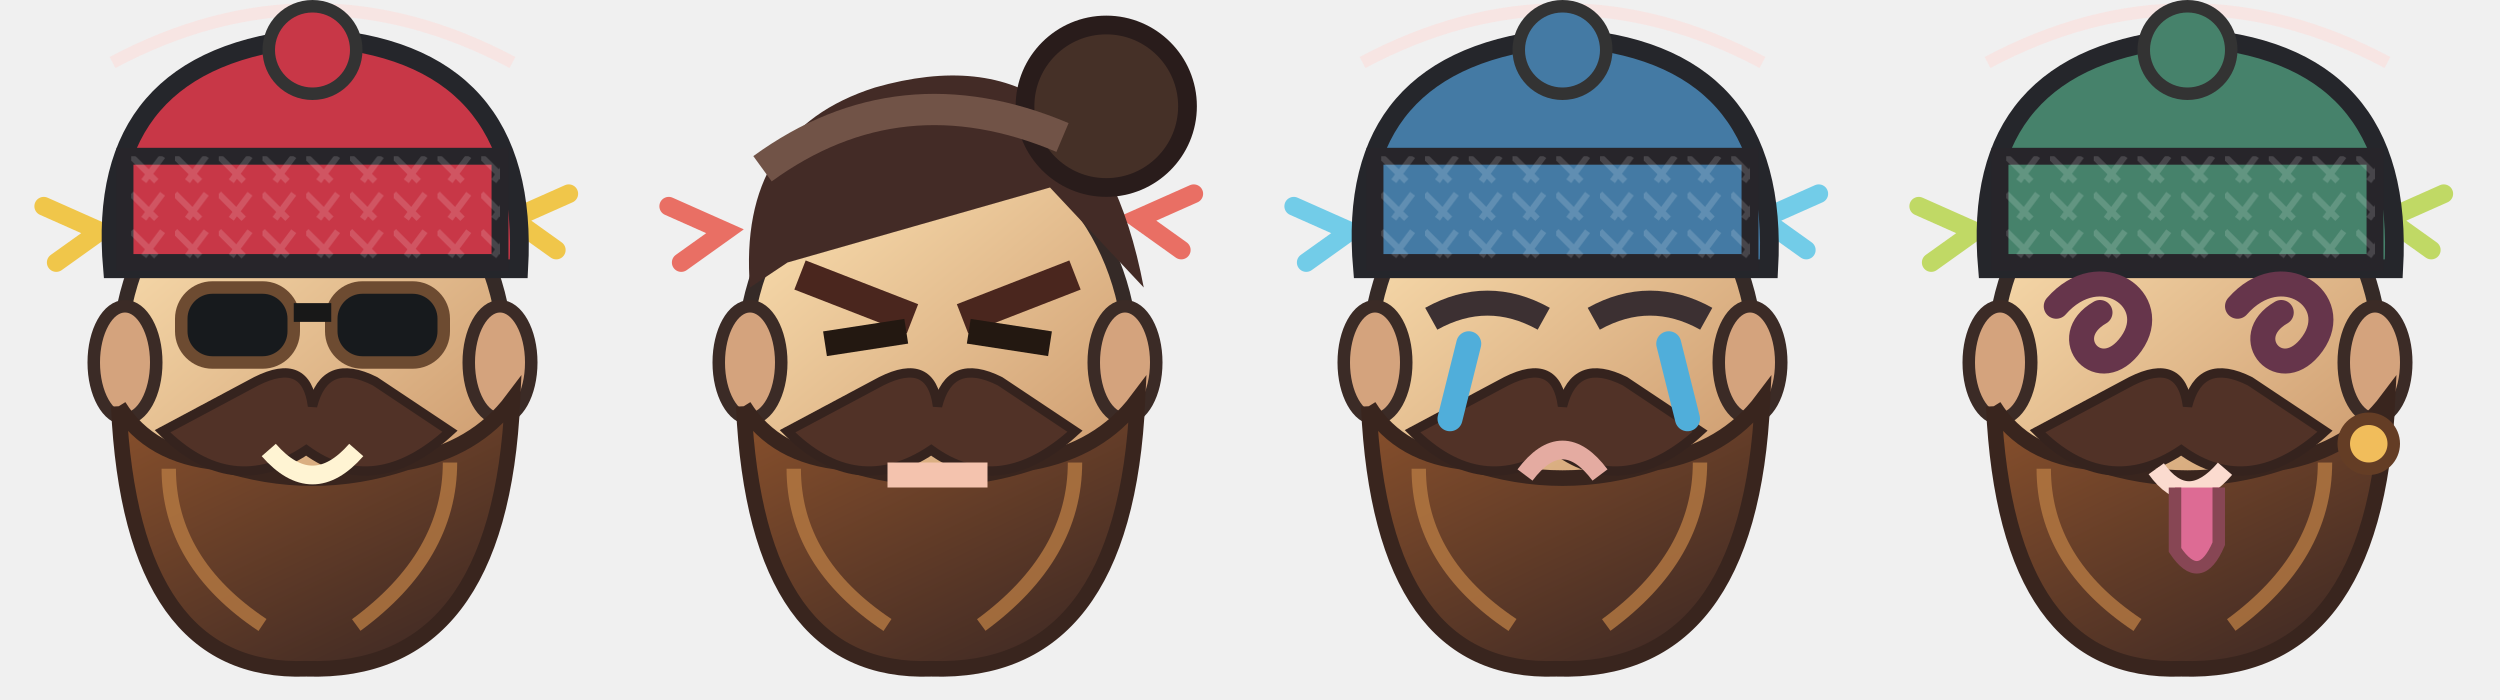
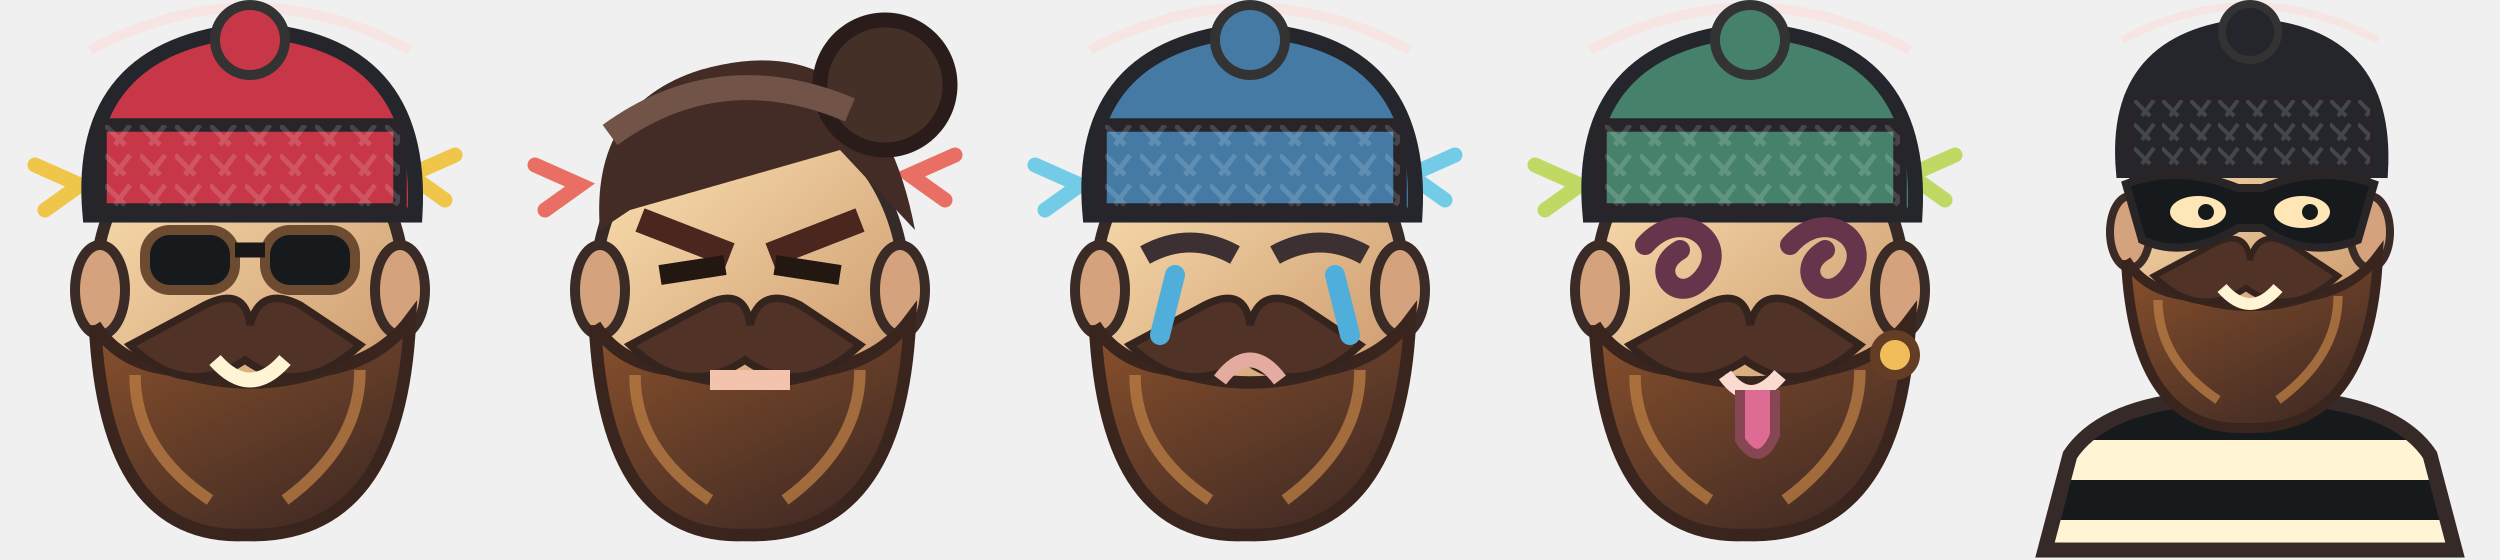
- <svg xmlns="http://www.w3.org/2000/svg" viewBox="0 0 400 112" role="img" aria-label="Four hipster mood portraits with beards, beanies and man buns">
+ <svg xmlns="http://www.w3.org/2000/svg" viewBox="0 0 500 112" role="img" aria-label="Five hipster mood portraits with beards, beanies and man buns">
  <defs>
    <linearGradient id="skin" x2=".7" y2="1">
      <stop stop-color="#ffe6b6" />
      <stop offset="1" stop-color="#cb986c" />
    </linearGradient>
    <linearGradient id="beard" x2=".7" y2="1">
      <stop stop-color="#8a512c" />
      <stop offset="1" stop-color="#422b24" />
    </linearGradient>
    <pattern id="knit" width="7" height="6" patternUnits="userSpaceOnUse">
      <path d="M0 1L4 5M5 1L2 5" stroke="#ffffff" stroke-opacity=".15" stroke-width="1" />
+     </pattern>
+     <pattern id="burglar-stripes" width="10" height="16" patternUnits="userSpaceOnUse">
+       <rect width="10" height="16" fill="#fff4d3" />
+       <rect width="10" height="8" fill="#171a1d" />
    </pattern>
  </defs>
  <g transform="translate(0)">
    <path d="M7 33l9 4-7 5m82-11-9 4 7 5" fill="none" stroke="#f0c64a" stroke-width="3" stroke-linecap="round" />
    <path d="M29 92q21 14 43 0" stroke="#212027" stroke-opacity=".38" stroke-width="7" stroke-linecap="round" />
    <ellipse cx="50" cy="58" rx="31" ry="37" fill="url(#skin)" stroke="#352a27" stroke-width="2.4" />
    <ellipse cx="20" cy="58" rx="5" ry="9" fill="#d4a37d" stroke="#3b2b26" stroke-width="2" />
    <ellipse cx="80" cy="58" rx="5" ry="9" fill="#d4a37d" stroke="#3b2b26" stroke-width="2" />
    <path d="M18 43q-3-34 32-37 35 2 33 37z" fill="#c83747" stroke="#25262b" stroke-width="3" />
    <path d="M20 25h60v17H20z" fill="#c83747" stroke="#27252a" stroke-width="2.7" />
    <path d="M18 10q32-17 64 0" stroke="#fbdedb" stroke-width="2" fill="none" opacity=".6" />
    <path d="M20 25h60v17H20z" fill="url(#knit)" />
    <circle cx="50" cy="8" r="7" fill="#c83747" stroke="#333" stroke-width="2" />
    <path d="M19 65q2 43 30 42 31 1 33-43-6 8-17 10-15 5-30 0-11-1-16-9" fill="url(#beard)" stroke="#39251e" stroke-width="2.5" />
    <path d="M27 75q0 15 15 25m30-26q0 15-15 26" fill="none" stroke="#b57942" stroke-width="2.3" opacity=".8" />
    <path d="M41 61q8-4 9 4 2-8 10-4l12 8q-12 11-23 3-12 8-23-3Z" fill="#513227" stroke="#35231e" stroke-width="1.5" />
    <rect x="29" y="46" width="18" height="12" rx="5" fill="#171a1d" stroke="#6d4b31" stroke-width="2" />
    <rect x="53" y="46" width="18" height="12" rx="5" fill="#171a1d" stroke="#6d4b31" stroke-width="2" />
    <path d="M47 50h6" stroke="#181818" stroke-width="3" />
    <path d="M43 72q7 8 14 0" stroke="#fff4d3" stroke-width="3" fill="none" />
  </g>
  <g transform="translate(100)">
    <path d="M7 33l9 4-7 5m82-11-9 4 7 5" fill="none" stroke="#e96f64" stroke-width="3" stroke-linecap="round" />
    <path d="M29 92q21 14 43 0" stroke="#212027" stroke-opacity=".38" stroke-width="7" stroke-linecap="round" />
    <ellipse cx="50" cy="58" rx="31" ry="37" fill="url(#skin)" stroke="#352a27" stroke-width="2.4" />
    <ellipse cx="20" cy="58" rx="5" ry="9" fill="#d4a37d" stroke="#3b2b26" stroke-width="2" />
    <ellipse cx="80" cy="58" rx="5" ry="9" fill="#d4a37d" stroke="#3b2b26" stroke-width="2" />
    <path d="M20 46q-2-25 20-32 35-10 43 32l-15-16-42 12Z" fill="#432b26" />
    <circle cx="77" cy="17" r="13" fill="#453027" stroke="#291c1b" stroke-width="3" />
    <path d="M22 27q22-16 48-5" fill="none" stroke="#715347" stroke-width="5" />
    <path d="M19 65q2 43 30 42 31 1 33-43-6 8-17 10-15 5-30 0-11-1-16-9" fill="url(#beard)" stroke="#39251e" stroke-width="2.5" />
    <path d="M27 75q0 15 15 25m30-26q0 15-15 26" fill="none" stroke="#b57942" stroke-width="2.3" opacity=".8" />
    <path d="M41 61q8-4 9 4 2-8 10-4l12 8q-12 11-23 3-12 8-23-3Z" fill="#513227" stroke="#35231e" stroke-width="1.5" />
    <path d="M28 44l18 7m26-7-18 7" stroke="#4a261e" stroke-width="5" />
    <path d="M32 55l13-2m23 2-13-2" stroke="#231811" stroke-width="4" />
    <path d="M42 76h16" stroke="#f4c3ae" stroke-width="4" />
  </g>
  <g transform="translate(200)">
    <path d="M7 33l9 4-7 5m82-11-9 4 7 5" fill="none" stroke="#72cce8" stroke-width="3" stroke-linecap="round" />
    <path d="M29 92q21 14 43 0" stroke="#212027" stroke-opacity=".38" stroke-width="7" stroke-linecap="round" />
    <ellipse cx="50" cy="58" rx="31" ry="37" fill="url(#skin)" stroke="#352a27" stroke-width="2.4" />
    <ellipse cx="20" cy="58" rx="5" ry="9" fill="#d4a37d" stroke="#3b2b26" stroke-width="2" />
    <ellipse cx="80" cy="58" rx="5" ry="9" fill="#d4a37d" stroke="#3b2b26" stroke-width="2" />
    <path d="M18 43q-3-34 32-37 35 2 33 37z" fill="#447aa4" stroke="#25262b" stroke-width="3" />
    <path d="M20 25h60v17H20z" fill="#447aa4" stroke="#27252a" stroke-width="2.7" />
    <path d="M18 10q32-17 64 0" stroke="#fbdedb" stroke-width="2" fill="none" opacity=".6" />
    <path d="M20 25h60v17H20z" fill="url(#knit)" />
    <circle cx="50" cy="8" r="7" fill="#447aa4" stroke="#333" stroke-width="2" />
    <path d="M19 65q2 43 30 42 31 1 33-43-6 8-17 10-15 5-30 0-11-1-16-9" fill="url(#beard)" stroke="#39251e" stroke-width="2.5" />
    <path d="M27 75q0 15 15 25m30-26q0 15-15 26" fill="none" stroke="#b57942" stroke-width="2.3" opacity=".8" />
    <path d="M41 61q8-4 9 4 2-8 10-4l12 8q-12 11-23 3-12 8-23-3Z" fill="#513227" stroke="#35231e" stroke-width="1.5" />
    <path d="M29 51q9-5 18 0m8 0q9-5 18 0" fill="none" stroke="#3c3032" stroke-width="4" />
    <path d="M35 55l-3 12m35-12 3 12" stroke="#50aeda" stroke-width="4" stroke-linecap="round" />
    <path d="M44 76q6-8 12 0" fill="none" stroke="#e4aba1" stroke-width="3" />
  </g>
  <g transform="translate(300)">
    <path d="M7 33l9 4-7 5m82-11-9 4 7 5" fill="none" stroke="#c0d965" stroke-width="3" stroke-linecap="round" />
    <path d="M29 92q21 14 43 0" stroke="#212027" stroke-opacity=".38" stroke-width="7" stroke-linecap="round" />
    <ellipse cx="50" cy="58" rx="31" ry="37" fill="url(#skin)" stroke="#352a27" stroke-width="2.4" />
    <ellipse cx="20" cy="58" rx="5" ry="9" fill="#d4a37d" stroke="#3b2b26" stroke-width="2" />
    <ellipse cx="80" cy="58" rx="5" ry="9" fill="#d4a37d" stroke="#3b2b26" stroke-width="2" />
    <path d="M18 43q-3-34 32-37 35 2 33 37z" fill="#46826b" stroke="#25262b" stroke-width="3" />
    <path d="M20 25h60v17H20z" fill="#46826b" stroke="#27252a" stroke-width="2.7" />
    <path d="M18 10q32-17 64 0" stroke="#fbdedb" stroke-width="2" fill="none" opacity=".6" />
    <path d="M20 25h60v17H20z" fill="url(#knit)" />
    <circle cx="50" cy="8" r="7" fill="#46826b" stroke="#333" stroke-width="2" />
    <path d="M19 65q2 43 30 42 31 1 33-43-6 8-17 10-15 5-30 0-11-1-16-9" fill="url(#beard)" stroke="#39251e" stroke-width="2.5" />
    <path d="M27 75q0 15 15 25m30-26q0 15-15 26" fill="none" stroke="#b57942" stroke-width="2.3" opacity=".8" />
    <path d="M41 61q8-4 9 4 2-8 10-4l12 8q-12 11-23 3-12 8-23-3Z" fill="#513227" stroke="#35231e" stroke-width="1.5" />
    <path d="M29 49c7-8 17-1 12 6s-12-1-5-5m22-1c7-8 17-1 12 6s-12-1-5-5" fill="none" stroke="#66354b" stroke-width="4" stroke-linecap="round" />
    <path d="M45 75q5 7 11 0" fill="none" stroke="#fbdbcf" stroke-width="3" />
    <path d="M48 78v10q4 6 7-1v-9" fill="#dd6b94" stroke="#874654" stroke-width="2" />
    <circle cx="79" cy="71" r="4" fill="#f1bd5b" stroke="#643d25" stroke-width="2" />
  </g>
+   <g transform="translate(400)">
+     <path d="M9 110L14 91Q20 82 37 80H63Q80 82 86 91L91 110Z" fill="url(#burglar-stripes)" stroke="#352a27" stroke-width="3" />
+     <g transform="translate(10 0) scale(.8)">
+       <ellipse cx="50" cy="58" rx="31" ry="37" fill="url(#skin)" stroke="#352a27" stroke-width="2.4" />
+       <ellipse cx="20" cy="58" rx="5" ry="9" fill="#d4a37d" stroke="#3b2b26" stroke-width="2" />
+       <ellipse cx="80" cy="58" rx="5" ry="9" fill="#d4a37d" stroke="#3b2b26" stroke-width="2" />
+       <path d="M18 43q-3-34 32-37 35 2 33 37z" fill="#25262b" stroke="#25262b" stroke-width="3" />
+       <path d="M20 25h60v17H20z" fill="#25262b" stroke="#27252a" stroke-width="2.7" />
+       <path d="M18 10q32-17 64 0" stroke="#fbdedb" stroke-width="2" fill="none" opacity=".6" />
+       <path d="M20 25h60v17H20z" fill="url(#knit)" />
+       <circle cx="50" cy="8" r="7" fill="#25262b" stroke="#333" stroke-width="2" />
+       <path d="M19 65q2 43 30 42 31 1 33-43-6 8-17 10-15 5-30 0-11-1-16-9" fill="url(#beard)" stroke="#39251e" stroke-width="2.5" />
+       <path d="M27 75q0 15 15 25m30-26q0 15-15 26" fill="none" stroke="#b57942" stroke-width="2.3" opacity=".8" />
+       <path d="M41 61q8-4 9 4 2-8 10-4l12 8q-12 11-23 3-12 8-23-3Z" fill="#513227" stroke="#35231e" stroke-width="1.5" />
+       <path d="M19 46Q32 41 47 47L53 47Q68 41 81 46L77 60Q64 65 53 57L47 57Q34 65 23 60Z" fill="#171a1d" stroke="#292526" stroke-width="2" />
+       <ellipse cx="37" cy="53" rx="7" ry="4" fill="#ffe6b6" />
+       <ellipse cx="63" cy="53" rx="7" ry="4" fill="#ffe6b6" />
+       <circle cx="39" cy="53" r="2" fill="#171a1d" />
+       <circle cx="65" cy="53" r="2" fill="#171a1d" />
+       <path d="M43 72q7 8 14 0" stroke="#fff4d3" stroke-width="3" fill="none" />
+     </g>
+   </g>
</svg>
